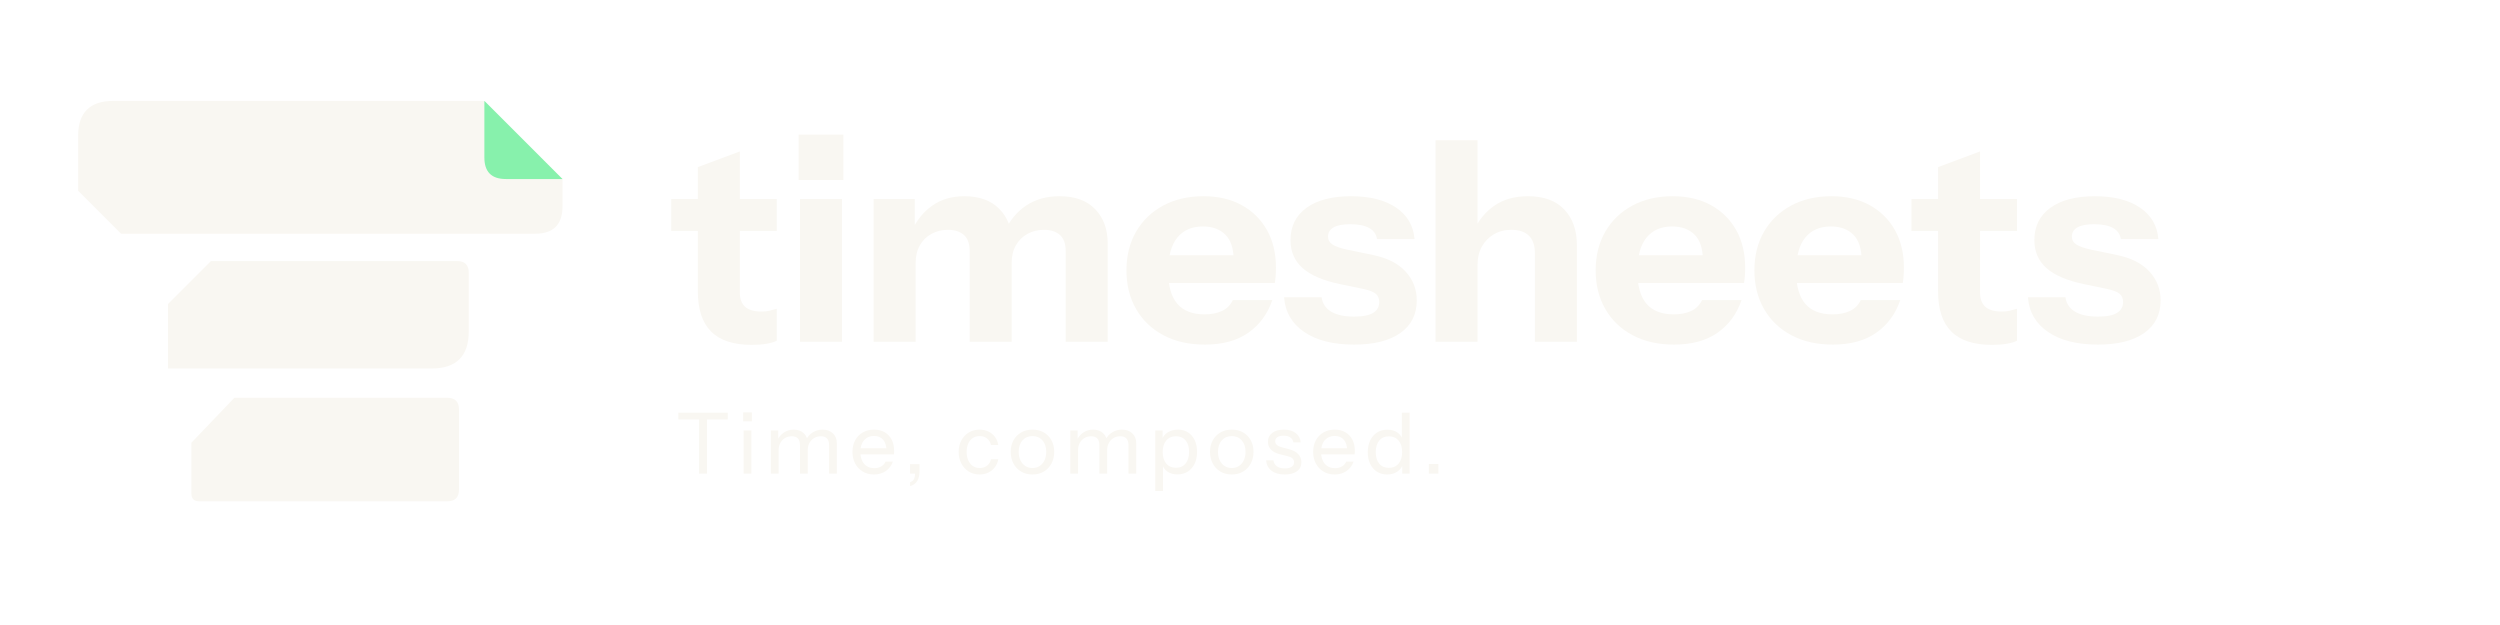
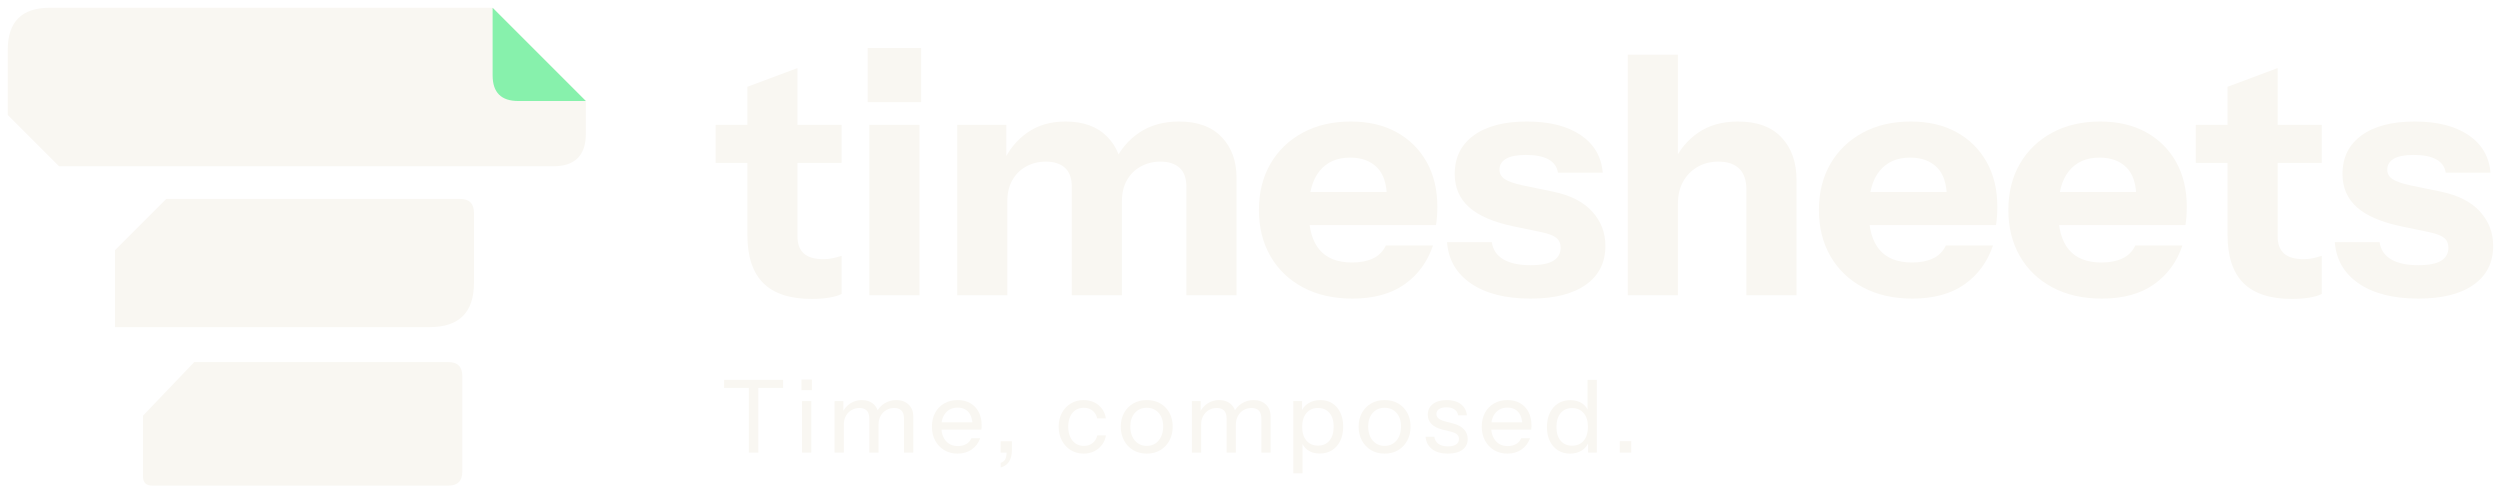
- <svg xmlns="http://www.w3.org/2000/svg" width="1536" height="384" viewBox="0 0 1536 384" role="img" aria-labelledby="title">
-   <g transform="translate(48 62) scale(0.6)" fill="#F9F7F2">
-     <path d="M36 0H416L496 80V108Q496 136 468 136H44L0 92V36Q0 0 36 0Z" />
-     <path d="M136 164H388Q400 164 400 176V236Q400 274 362 274H92V208Z" />
-     <path d="M160 304H378Q390 304 390 316V398Q390 410 378 410H124Q116 410 116 402V350Z" />
-     <path d="M416 0L496 80H438Q416 80 416 58Z" fill="#87F1AC" />
-   </g>
-   <g fill="#F9F7F2" aria-label="timesheets" transform="translate(410 210) scale(0.172 -0.172)">
-     <path transform="translate(0 0)" d="M302 -11Q204 -11 156.5 36.5Q109 84 109 181V624L259 680V176Q259 142 278.0 125.0Q297 108 337 108Q352 108 365.0 111.0Q378 114 391 118V4Q378 -3 354.5 -7.0Q331 -11 302 -11ZM14 396V510H391V396Z" />
-     <path transform="translate(414.0233 0)" d="M60 0V510H210V0ZM55 578V740H215V578Z" />
-     <path transform="translate(677.0465 0)" d="M60 0V510H207V390H210V0ZM403 0V324Q403 363 382.5 381.5Q362 400 325 400Q293 400 266.5 385.5Q240 371 225.0 344.5Q210 318 210 282L197 397Q222 453 269.5 486.5Q317 520 384 520Q464 520 508.5 475.0Q553 430 553 362V0ZM746 0V324Q746 363 725.5 381.5Q705 400 668 400Q636 400 609.5 385.5Q583 371 568.0 344.5Q553 318 553 282L530 397Q555 453 604.5 486.5Q654 520 724 520Q807 520 851.5 473.5Q896 427 896 352V0Z" />
-     <path transform="translate(1620.07 0)" d="M300 -10Q215 -10 152.0 23.5Q89 57 54.5 117.0Q20 177 20 255Q20 334 54.5 393.5Q89 453 151.0 486.5Q213 520 295 520Q374 520 432.0 488.0Q490 456 522.0 399.0Q554 342 554 265Q554 249 553.0 235.5Q552 222 550 210H108V309H429L403 291Q403 353 373.5 382.5Q344 412 293 412Q234 412 201.5 372.0Q169 332 169 252Q169 174 201.5 136.0Q234 98 299 98Q335 98 361.0 110.0Q387 122 400 149H541Q516 75 455.5 32.5Q395 -10 300 -10Z" />
-     <path transform="translate(2187.093 0)" d="M266 -10Q154 -10 88.0 35.0Q22 80 16 159H150Q155 125 184.5 107.5Q214 90 266 90Q313 90 334.5 103.5Q356 117 356 142Q356 161 343.5 171.5Q331 182 298 189L216 206Q125 225 82.0 263.5Q39 302 39 363Q39 437 96.0 478.5Q153 520 255 520Q356 520 416.0 479.5Q476 439 482 367H348Q344 393 320.0 406.5Q296 420 252 420Q212 420 192.5 408.5Q173 397 173 376Q173 358 189.0 347.5Q205 337 242 329L334 310Q411 294 450.5 250.5Q490 207 490 148Q490 73 431.5 31.5Q373 -10 266 -10Z" />
-     <path transform="translate(2684.116 0)" d="M60 0V720H210V0ZM415 0V316Q415 358 393.5 379.0Q372 400 331 400Q296 400 268.5 384.0Q241 368 225.5 340.0Q210 312 210 274L197 397Q222 453 270.5 486.5Q319 520 390 520Q475 520 520.0 472.5Q565 425 565 345V0Z" />
-     <path transform="translate(3296.14 0)" d="M300 -10Q215 -10 152.0 23.5Q89 57 54.5 117.0Q20 177 20 255Q20 334 54.5 393.5Q89 453 151.0 486.5Q213 520 295 520Q374 520 432.0 488.0Q490 456 522.0 399.0Q554 342 554 265Q554 249 553.0 235.5Q552 222 550 210H108V309H429L403 291Q403 353 373.5 382.5Q344 412 293 412Q234 412 201.5 372.0Q169 332 169 252Q169 174 201.5 136.0Q234 98 299 98Q335 98 361.0 110.0Q387 122 400 149H541Q516 75 455.5 32.5Q395 -10 300 -10Z" />
-     <path transform="translate(3863.163 0)" d="M300 -10Q215 -10 152.0 23.5Q89 57 54.5 117.0Q20 177 20 255Q20 334 54.5 393.5Q89 453 151.0 486.5Q213 520 295 520Q374 520 432.0 488.0Q490 456 522.0 399.0Q554 342 554 265Q554 249 553.0 235.5Q552 222 550 210H108V309H429L403 291Q403 353 373.5 382.5Q344 412 293 412Q234 412 201.5 372.0Q169 332 169 252Q169 174 201.5 136.0Q234 98 299 98Q335 98 361.0 110.0Q387 122 400 149H541Q516 75 455.5 32.5Q395 -10 300 -10Z" />
-     <path transform="translate(4430.186 0)" d="M302 -11Q204 -11 156.5 36.5Q109 84 109 181V624L259 680V176Q259 142 278.0 125.0Q297 108 337 108Q352 108 365.0 111.0Q378 114 391 118V4Q378 -3 354.5 -7.0Q331 -11 302 -11ZM14 396V510H391V396Z" />
-     <path transform="translate(4844.209 0)" d="M266 -10Q154 -10 88.0 35.0Q22 80 16 159H150Q155 125 184.5 107.5Q214 90 266 90Q313 90 334.5 103.5Q356 117 356 142Q356 161 343.5 171.5Q331 182 298 189L216 206Q125 225 82.0 263.5Q39 302 39 363Q39 437 96.0 478.5Q153 520 255 520Q356 520 416.0 479.5Q476 439 482 367H348Q344 393 320.0 406.5Q296 420 252 420Q212 420 192.5 408.5Q173 397 173 376Q173 358 189.0 347.5Q205 337 242 329L334 310Q411 294 450.5 250.5Q490 207 490 148Q490 73 431.5 31.5Q373 -10 266 -10Z" />
-   </g>
-   <g fill="#F9F7F2" aria-label="Time, composed." transform="translate(415 291) scale(0.052 -0.052)">
-     <path transform="translate(0 0)" d="M279 0V640.332H34V720H618.001V640.332H373.001V0Z" />
-     <path transform="translate(728.9231 0)" d="M76.666 0V510H168.334V0ZM70.833 617.999V723.334H174.168V617.999Z" />
-     <path transform="translate(1050.846 0)" d="M76.666 0V510H163.668V390H168.334V0ZM420.5 0V335.666Q420.5 390.499 395.416 416.082Q370.333 441.666 323.333 441.666Q279.667 441.666 244.417 420.916Q209.167 400.166 188.751 363.25Q168.334 326.333 168.334 277L155.334 397Q181.168 453.833 232.418 486.917Q283.667 520 345.668 520Q420.668 520 466.418 476.25Q512.168 432.5 512.168 359.5V0ZM764.333 0V335.666Q764.333 390.499 739.25 416.082Q714.166 441.666 667.167 441.666Q623.5 441.666 588.251 420.916Q553.001 400.166 532.584 363.25Q512.168 326.333 512.168 277L491.668 397Q517.501 453.833 570.751 486.917Q624.001 520 687.334 520Q762.834 520 809.418 476Q856.001 432 856.001 357.833V0Z" />
-     <path transform="translate(2054.769 0)" d="M290.834 -10Q215.833 -10 158.667 24.333Q101.5 58.667 69.083 118.667Q36.666 178.667 36.666 256.667Q36.666 334.833 68.666 394.333Q100.666 453.833 158.5 486.917Q216.333 520 291.667 520Q364 520 417.417 488.833Q470.834 457.667 499.917 401.5Q529.001 345.333 529.001 269.167Q529.001 258.166 528.417 248.416Q527.834 238.666 525.834 227.5H101.333V299.834H464.832L438.832 266.001Q438.832 353 400.166 399.166Q361.5 445.333 291.333 445.333Q218.167 445.333 174.001 394.916Q129.834 344.5 129.834 257Q129.834 168.167 174.001 116.417Q218.167 64.667 294 64.667Q340.833 64.667 376 84.584Q411.166 104.5 427.499 142.333H514.334Q489.334 71.667 430.501 30.833Q371.667 -10 290.834 -10Z" />
-     <path transform="translate(2697.692 0)" d="M74.5 -148V-101.667Q106.5 -90.166 119.667 -66.083Q132.833 -42 132.833 5.167L168.834 0H74.166V112.501H185.834V25.501Q185.834 -41 159.667 -85.5Q133.5 -130 74.5 -148Z" />
-     <path transform="translate(3309.539 0)" d="M283.5 -10Q211.833 -10 156.25 24.417Q100.666 58.833 68.666 119.25Q36.666 179.667 36.666 256.667Q36.666 333.667 68.666 392.833Q100.666 452 156.25 486.0Q211.833 520 282.667 520Q341.334 520 388.167 497.583Q435.001 475.167 465.334 434.25Q495.668 393.333 504.001 338.666H418.166Q408 385.666 373.25 414.666Q338.5 443.666 284.667 443.666Q237.834 443.666 203.417 420.666Q169.001 397.666 150.001 355.499Q131.001 313.333 131.001 256.667Q131.001 200 150.001 157Q169.001 114.001 203.834 90.168Q238.667 66.334 285.5 66.334Q337.667 66.334 373.25 94.917Q408.833 123.501 419 170.5H504.834Q495.668 116.667 464.501 75.75Q433.334 34.833 386.917 12.417Q340.5 -10 283.5 -10Z" />
-     <path transform="translate(3924.461 0)" d="M293.667 -10Q217.167 -10 159.083 24.75Q101 59.5 68.833 120Q36.666 180.5 36.666 257Q36.666 334.333 69.25 393.333Q101.833 452.333 159.5 486.167Q217.167 520 293.667 520Q371.167 520 428.834 486.167Q486.501 452.333 518.584 393.333Q550.667 334.333 550.667 257Q550.667 180.5 518.501 120Q486.334 59.5 428.667 24.75Q371 -10 293.667 -10ZM293.667 66.334Q342.833 66.334 379.25 90.584Q415.666 114.834 435.999 157.917Q456.333 201 456.333 258Q456.333 342.833 411.5 393.249Q366.666 443.666 293.667 443.666Q221.501 443.666 176.251 393.166Q131.001 342.666 131.001 258Q131.001 201 151.334 157.917Q171.668 114.834 208.501 90.584Q245.334 66.334 293.667 66.334Z" />
-     <path transform="translate(4588.385 0)" d="M76.666 0V510H163.668V390H168.334V0ZM420.5 0V335.666Q420.5 390.499 395.416 416.082Q370.333 441.666 323.333 441.666Q279.667 441.666 244.417 420.916Q209.167 400.166 188.751 363.25Q168.334 326.333 168.334 277L155.334 397Q181.168 453.833 232.418 486.917Q283.667 520 345.668 520Q420.668 520 466.418 476.25Q512.168 432.5 512.168 359.5V0ZM764.333 0V335.666Q764.333 390.499 739.25 416.082Q714.166 441.666 667.167 441.666Q623.5 441.666 588.251 420.916Q553.001 400.166 532.584 363.25Q512.168 326.333 512.168 277L491.668 397Q517.501 453.833 570.751 486.917Q624.001 520 687.334 520Q762.834 520 809.418 476Q856.001 432 856.001 357.833V0Z" />
-     <path transform="translate(5592.308 0)" d="M338.501 -9.167Q266.334 -9.167 218.168 25.667Q170.001 60.5 153.668 123.667L168.334 125.5V-205H76.666V510H163.668V392L153.001 394.833Q170.668 453.333 223.001 486.667Q275.334 520 345.667 520Q413.834 520 464.334 487.083Q514.834 454.167 542.751 395.167Q570.667 336.167 570.667 257Q570.667 176.833 541.667 116.833Q512.667 56.833 460.667 23.833Q408.667 -9.167 338.501 -9.167ZM321.5 69.168Q393.666 69.168 435 119.251Q476.333 169.334 476.333 256.833Q476.333 343.5 434.916 392.583Q393.5 441.666 321.167 441.666Q249.167 441.666 206.918 391.666Q164.668 341.666 164.668 254.167Q164.668 168.334 206.918 118.751Q249.167 69.168 321.5 69.168Z" />
-     <path transform="translate(6279.231 0)" d="M293.667 -10Q217.167 -10 159.083 24.75Q101 59.5 68.833 120Q36.666 180.5 36.666 257Q36.666 334.333 69.25 393.333Q101.833 452.333 159.5 486.167Q217.167 520 293.667 520Q371.167 520 428.834 486.167Q486.501 452.333 518.584 393.333Q550.667 334.333 550.667 257Q550.667 180.5 518.501 120Q486.334 59.5 428.667 24.75Q371 -10 293.667 -10ZM293.667 66.334Q342.833 66.334 379.25 90.584Q415.666 114.834 435.999 157.917Q456.333 201 456.333 258Q456.333 342.833 411.5 393.249Q366.666 443.666 293.667 443.666Q221.501 443.666 176.251 393.166Q131.001 342.666 131.001 258Q131.001 201 151.334 157.917Q171.668 114.834 208.501 90.584Q245.334 66.334 293.667 66.334Z" />
-     <path transform="translate(6943.154 0)" d="M255.167 -10Q158.167 -10 100.5 33.75Q42.833 77.5 35.166 157.333H121.667Q128.334 110.834 163.251 86.251Q198.167 61.667 256.834 61.667Q308.833 61.667 337.417 80.584Q366 99.5 366 134.5Q366 159.333 349.75 177.333Q333.5 195.333 285.5 207.333L203.5 227.666Q130 245.833 93.666 283.5Q57.333 321.166 57.333 374.666Q57.333 442 107.666 481Q158 520 245 520Q331.001 520 384.334 479.917Q437.668 439.833 444.501 368.667H358Q351.5 407.166 321.667 427.749Q291.833 448.333 242 448.333Q194.5 448.333 168.751 430.999Q143.001 413.666 143.001 381.833Q143.001 357.167 161.917 339.584Q180.834 322 225.334 309.834L307.334 288.334Q379.334 269.834 415.918 230.084Q452.501 190.334 452.501 134.667Q452.501 66.333 400.251 28.167Q348.001 -10 255.167 -10Z" />
-     <path transform="translate(7498.077 0)" d="M290.834 -10Q215.833 -10 158.667 24.333Q101.5 58.667 69.083 118.667Q36.666 178.667 36.666 256.667Q36.666 334.833 68.666 394.333Q100.666 453.833 158.5 486.917Q216.333 520 291.667 520Q364 520 417.417 488.833Q470.834 457.667 499.917 401.5Q529.001 345.333 529.001 269.167Q529.001 258.166 528.417 248.416Q527.834 238.666 525.834 227.5H101.333V299.834H464.832L438.832 266.001Q438.832 353 400.166 399.166Q361.5 445.333 291.333 445.333Q218.167 445.333 174.001 394.916Q129.834 344.5 129.834 257Q129.834 168.167 174.001 116.417Q218.167 64.667 294 64.667Q340.833 64.667 376 84.584Q411.166 104.5 427.499 142.333H514.334Q489.334 71.667 430.501 30.833Q371.667 -10 290.834 -10Z" />
-     <path transform="translate(8141 0)" d="M445.999 0V118L455.999 115.167Q438.5 57.667 388.166 23.833Q337.833 -10 268 -10Q198.833 -10 147.333 22.917Q95.833 55.833 67.416 114.833Q39 173.833 39 253Q39 333.167 68 393.167Q97 453.167 149.083 486.167Q201.166 519.167 271.166 519.167Q343.333 519.167 391.75 484.333Q440.166 449.5 456.499 386.333L441.333 384.5V720H533.001V0ZM288.5 68.334Q361.5 68.334 403.25 118.334Q444.999 168.334 444.999 255.833Q444.999 341.666 402.75 391.249Q360.5 440.832 288.167 440.832Q216.167 440.832 174.751 391.166Q133.334 341.5 133.334 253.167Q133.334 166.5 174.751 117.417Q216.167 68.334 288.5 68.334Z" />
-     <path transform="translate(8827.923 0)" d="M73.333 0V113.335H186.668V0Z" />
+ <svg xmlns="http://www.w3.org/2000/svg" width="1287" height="254" viewBox="0 0 1287 254" role="img" aria-labelledby="title">
+   <g transform="translate(-44 -58)">
+     <g class="ink" transform="translate(48 62) scale(0.6)" fill="#F9F7F2">
+       <path d="M36 0H416L496 80V108Q496 136 468 136H44L0 92V36Q0 0 36 0Z" />
+       <path d="M136 164H388Q400 164 400 176V236Q400 274 362 274H92V208Z" />
+       <path d="M160 304H378Q390 304 390 316V398Q390 410 378 410H124Q116 410 116 402V350Z" />
+       <path class="fold" d="M416 0L496 80H438Q416 80 416 58Z" fill="#87F1AC" />
+     </g>
+     <g class="ink" fill="#F9F7F2" aria-label="timesheets" transform="translate(410 210) scale(0.172 -0.172)">
+       <path transform="translate(0 0)" d="M302 -11Q204 -11 156.5 36.5Q109 84 109 181V624L259 680V176Q259 142 278.0 125.0Q297 108 337 108Q352 108 365.0 111.0Q378 114 391 118V4Q378 -3 354.5 -7.0Q331 -11 302 -11ZM14 396V510H391V396Z" />
+       <path transform="translate(414.0233 0)" d="M60 0V510H210V0ZM55 578V740H215V578Z" />
+       <path transform="translate(677.0465 0)" d="M60 0V510H207V390H210V0ZM403 0V324Q403 363 382.5 381.5Q362 400 325 400Q293 400 266.5 385.5Q240 371 225.0 344.5Q210 318 210 282L197 397Q222 453 269.5 486.5Q317 520 384 520Q464 520 508.5 475.0Q553 430 553 362V0ZM746 0V324Q746 363 725.5 381.5Q705 400 668 400Q636 400 609.5 385.5Q583 371 568.0 344.5Q553 318 553 282L530 397Q555 453 604.5 486.5Q654 520 724 520Q807 520 851.5 473.5Q896 427 896 352V0Z" />
+       <path transform="translate(1620.07 0)" d="M300 -10Q215 -10 152.0 23.5Q89 57 54.5 117.0Q20 177 20 255Q20 334 54.5 393.5Q89 453 151.0 486.5Q213 520 295 520Q374 520 432.0 488.0Q490 456 522.0 399.0Q554 342 554 265Q554 249 553.0 235.5Q552 222 550 210H108V309H429L403 291Q403 353 373.5 382.5Q344 412 293 412Q234 412 201.5 372.0Q169 332 169 252Q169 174 201.5 136.0Q234 98 299 98Q335 98 361.0 110.0Q387 122 400 149H541Q516 75 455.5 32.5Q395 -10 300 -10Z" />
+       <path transform="translate(2187.093 0)" d="M266 -10Q154 -10 88.0 35.0Q22 80 16 159H150Q155 125 184.5 107.5Q214 90 266 90Q313 90 334.5 103.5Q356 117 356 142Q356 161 343.5 171.5Q331 182 298 189L216 206Q125 225 82.0 263.5Q39 302 39 363Q39 437 96.0 478.5Q153 520 255 520Q356 520 416.0 479.5Q476 439 482 367H348Q344 393 320.0 406.5Q296 420 252 420Q212 420 192.5 408.5Q173 397 173 376Q173 358 189.0 347.5Q205 337 242 329L334 310Q411 294 450.5 250.5Q490 207 490 148Q490 73 431.5 31.5Q373 -10 266 -10Z" />
+       <path transform="translate(2684.116 0)" d="M60 0V720H210V0ZM415 0V316Q415 358 393.5 379.0Q372 400 331 400Q296 400 268.5 384.0Q241 368 225.5 340.0Q210 312 210 274L197 397Q222 453 270.5 486.5Q319 520 390 520Q475 520 520.0 472.5Q565 425 565 345V0Z" />
+       <path transform="translate(3296.14 0)" d="M300 -10Q215 -10 152.0 23.5Q89 57 54.5 117.0Q20 177 20 255Q20 334 54.5 393.5Q89 453 151.0 486.5Q213 520 295 520Q374 520 432.0 488.0Q490 456 522.0 399.0Q554 342 554 265Q554 249 553.0 235.5Q552 222 550 210H108V309H429L403 291Q403 353 373.5 382.5Q344 412 293 412Q234 412 201.5 372.0Q169 332 169 252Q169 174 201.5 136.0Q234 98 299 98Q335 98 361.0 110.0Q387 122 400 149H541Q516 75 455.5 32.5Q395 -10 300 -10Z" />
+       <path transform="translate(3863.163 0)" d="M300 -10Q215 -10 152.0 23.5Q89 57 54.5 117.0Q20 177 20 255Q20 334 54.5 393.5Q89 453 151.0 486.5Q213 520 295 520Q374 520 432.0 488.0Q490 456 522.0 399.0Q554 342 554 265Q554 249 553.0 235.5Q552 222 550 210H108V309H429L403 291Q403 353 373.5 382.5Q344 412 293 412Q234 412 201.5 372.0Q169 332 169 252Q169 174 201.5 136.0Q234 98 299 98Q335 98 361.0 110.0Q387 122 400 149H541Q516 75 455.5 32.5Q395 -10 300 -10Z" />
+       <path transform="translate(4430.186 0)" d="M302 -11Q204 -11 156.5 36.5Q109 84 109 181V624L259 680V176Q259 142 278.0 125.0Q297 108 337 108Q352 108 365.0 111.0Q378 114 391 118V4Q378 -3 354.5 -7.0Q331 -11 302 -11ZM14 396V510H391V396Z" />
+       <path transform="translate(4844.209 0)" d="M266 -10Q154 -10 88.0 35.0Q22 80 16 159H150Q155 125 184.5 107.5Q214 90 266 90Q313 90 334.5 103.5Q356 117 356 142Q356 161 343.5 171.5Q331 182 298 189L216 206Q125 225 82.0 263.5Q39 302 39 363Q39 437 96.0 478.5Q153 520 255 520Q356 520 416.0 479.5Q476 439 482 367H348Q344 393 320.0 406.5Q296 420 252 420Q212 420 192.5 408.5Q173 397 173 376Q173 358 189.0 347.5Q205 337 242 329L334 310Q411 294 450.5 250.5Q490 207 490 148Q490 73 431.5 31.5Q373 -10 266 -10Z" />
+     </g>
+     <g class="ink" fill="#F9F7F2" aria-label="Time, composed." transform="translate(415 291) scale(0.052 -0.052)">
+       <path transform="translate(0 0)" d="M279 0V640.332H34V720H618.001V640.332H373.001V0Z" />
+       <path transform="translate(728.9231 0)" d="M76.666 0V510H168.334V0ZM70.833 617.999V723.334H174.168V617.999Z" />
+       <path transform="translate(1050.846 0)" d="M76.666 0V510H163.668V390H168.334V0ZM420.5 0V335.666Q420.5 390.499 395.416 416.082Q370.333 441.666 323.333 441.666Q279.667 441.666 244.417 420.916Q209.167 400.166 188.751 363.25Q168.334 326.333 168.334 277L155.334 397Q181.168 453.833 232.418 486.917Q283.667 520 345.668 520Q420.668 520 466.418 476.25Q512.168 432.5 512.168 359.5V0ZM764.333 0V335.666Q764.333 390.499 739.25 416.082Q714.166 441.666 667.167 441.666Q623.5 441.666 588.251 420.916Q553.001 400.166 532.584 363.25Q512.168 326.333 512.168 277L491.668 397Q517.501 453.833 570.751 486.917Q624.001 520 687.334 520Q762.834 520 809.418 476Q856.001 432 856.001 357.833V0Z" />
+       <path transform="translate(2054.769 0)" d="M290.834 -10Q215.833 -10 158.667 24.333Q101.5 58.667 69.083 118.667Q36.666 178.667 36.666 256.667Q36.666 334.833 68.666 394.333Q100.666 453.833 158.5 486.917Q216.333 520 291.667 520Q364 520 417.417 488.833Q470.834 457.667 499.917 401.5Q529.001 345.333 529.001 269.167Q529.001 258.166 528.417 248.416Q527.834 238.666 525.834 227.5H101.333V299.834H464.832L438.832 266.001Q438.832 353 400.166 399.166Q361.5 445.333 291.333 445.333Q218.167 445.333 174.001 394.916Q129.834 344.5 129.834 257Q129.834 168.167 174.001 116.417Q218.167 64.667 294 64.667Q340.833 64.667 376 84.584Q411.166 104.5 427.499 142.333H514.334Q489.334 71.667 430.501 30.833Q371.667 -10 290.834 -10Z" />
+       <path transform="translate(2697.692 0)" d="M74.5 -148V-101.667Q106.5 -90.166 119.667 -66.083Q132.833 -42 132.833 5.167L168.834 0H74.166V112.501H185.834V25.501Q185.834 -41 159.667 -85.5Q133.5 -130 74.5 -148Z" />
+       <path transform="translate(3309.539 0)" d="M283.5 -10Q211.833 -10 156.25 24.417Q100.666 58.833 68.666 119.25Q36.666 179.667 36.666 256.667Q36.666 333.667 68.666 392.833Q100.666 452 156.25 486.0Q211.833 520 282.667 520Q341.334 520 388.167 497.583Q435.001 475.167 465.334 434.25Q495.668 393.333 504.001 338.666H418.166Q408 385.666 373.25 414.666Q338.5 443.666 284.667 443.666Q237.834 443.666 203.417 420.666Q169.001 397.666 150.001 355.499Q131.001 313.333 131.001 256.667Q131.001 200 150.001 157Q169.001 114.001 203.834 90.168Q238.667 66.334 285.5 66.334Q337.667 66.334 373.25 94.917Q408.833 123.501 419 170.5H504.834Q495.668 116.667 464.501 75.75Q433.334 34.833 386.917 12.417Q340.5 -10 283.5 -10Z" />
+       <path transform="translate(3924.461 0)" d="M293.667 -10Q217.167 -10 159.083 24.75Q101 59.5 68.833 120Q36.666 180.5 36.666 257Q36.666 334.333 69.25 393.333Q101.833 452.333 159.5 486.167Q217.167 520 293.667 520Q371.167 520 428.834 486.167Q486.501 452.333 518.584 393.333Q550.667 334.333 550.667 257Q550.667 180.5 518.501 120Q486.334 59.5 428.667 24.75Q371 -10 293.667 -10ZM293.667 66.334Q342.833 66.334 379.25 90.584Q415.666 114.834 435.999 157.917Q456.333 201 456.333 258Q456.333 342.833 411.5 393.249Q366.666 443.666 293.667 443.666Q221.501 443.666 176.251 393.166Q131.001 342.666 131.001 258Q131.001 201 151.334 157.917Q171.668 114.834 208.501 90.584Q245.334 66.334 293.667 66.334Z" />
+       <path transform="translate(4588.385 0)" d="M76.666 0V510H163.668V390H168.334V0ZM420.5 0V335.666Q420.5 390.499 395.416 416.082Q370.333 441.666 323.333 441.666Q279.667 441.666 244.417 420.916Q209.167 400.166 188.751 363.25Q168.334 326.333 168.334 277L155.334 397Q181.168 453.833 232.418 486.917Q283.667 520 345.668 520Q420.668 520 466.418 476.25Q512.168 432.5 512.168 359.5V0ZM764.333 0V335.666Q764.333 390.499 739.25 416.082Q714.166 441.666 667.167 441.666Q623.5 441.666 588.251 420.916Q553.001 400.166 532.584 363.25Q512.168 326.333 512.168 277L491.668 397Q517.501 453.833 570.751 486.917Q624.001 520 687.334 520Q762.834 520 809.418 476Q856.001 432 856.001 357.833V0Z" />
+       <path transform="translate(5592.308 0)" d="M338.501 -9.167Q266.334 -9.167 218.168 25.667Q170.001 60.5 153.668 123.667L168.334 125.5V-205H76.666V510H163.668V392L153.001 394.833Q170.668 453.333 223.001 486.667Q275.334 520 345.667 520Q413.834 520 464.334 487.083Q514.834 454.167 542.751 395.167Q570.667 336.167 570.667 257Q570.667 176.833 541.667 116.833Q512.667 56.833 460.667 23.833Q408.667 -9.167 338.501 -9.167ZM321.5 69.168Q393.666 69.168 435 119.251Q476.333 169.334 476.333 256.833Q476.333 343.5 434.916 392.583Q393.5 441.666 321.167 441.666Q249.167 441.666 206.918 391.666Q164.668 341.666 164.668 254.167Q164.668 168.334 206.918 118.751Q249.167 69.168 321.5 69.168Z" />
+       <path transform="translate(6279.231 0)" d="M293.667 -10Q217.167 -10 159.083 24.75Q101 59.5 68.833 120Q36.666 180.5 36.666 257Q36.666 334.333 69.25 393.333Q101.833 452.333 159.5 486.167Q217.167 520 293.667 520Q371.167 520 428.834 486.167Q486.501 452.333 518.584 393.333Q550.667 334.333 550.667 257Q550.667 180.5 518.501 120Q486.334 59.5 428.667 24.75Q371 -10 293.667 -10ZM293.667 66.334Q342.833 66.334 379.25 90.584Q415.666 114.834 435.999 157.917Q456.333 201 456.333 258Q456.333 342.833 411.5 393.249Q366.666 443.666 293.667 443.666Q221.501 443.666 176.251 393.166Q131.001 342.666 131.001 258Q131.001 201 151.334 157.917Q171.668 114.834 208.501 90.584Q245.334 66.334 293.667 66.334Z" />
+       <path transform="translate(6943.154 0)" d="M255.167 -10Q158.167 -10 100.5 33.75Q42.833 77.5 35.166 157.333H121.667Q128.334 110.834 163.251 86.251Q198.167 61.667 256.834 61.667Q308.833 61.667 337.417 80.584Q366 99.5 366 134.5Q366 159.333 349.75 177.333Q333.5 195.333 285.5 207.333L203.5 227.666Q130 245.833 93.666 283.5Q57.333 321.166 57.333 374.666Q57.333 442 107.666 481Q158 520 245 520Q331.001 520 384.334 479.917Q437.668 439.833 444.501 368.667H358Q351.5 407.166 321.667 427.749Q291.833 448.333 242 448.333Q194.5 448.333 168.751 430.999Q143.001 413.666 143.001 381.833Q143.001 357.167 161.917 339.584Q180.834 322 225.334 309.834L307.334 288.334Q379.334 269.834 415.918 230.084Q452.501 190.334 452.501 134.667Q452.501 66.333 400.251 28.167Q348.001 -10 255.167 -10Z" />
+       <path transform="translate(7498.077 0)" d="M290.834 -10Q215.833 -10 158.667 24.333Q101.5 58.667 69.083 118.667Q36.666 178.667 36.666 256.667Q36.666 334.833 68.666 394.333Q100.666 453.833 158.5 486.917Q216.333 520 291.667 520Q364 520 417.417 488.833Q470.834 457.667 499.917 401.5Q529.001 345.333 529.001 269.167Q529.001 258.166 528.417 248.416Q527.834 238.666 525.834 227.5H101.333V299.834H464.832L438.832 266.001Q438.832 353 400.166 399.166Q361.5 445.333 291.333 445.333Q218.167 445.333 174.001 394.916Q129.834 344.5 129.834 257Q129.834 168.167 174.001 116.417Q218.167 64.667 294 64.667Q340.833 64.667 376 84.584Q411.166 104.5 427.499 142.333H514.334Q489.334 71.667 430.501 30.833Q371.667 -10 290.834 -10Z" />
+       <path transform="translate(8141 0)" d="M445.999 0V118L455.999 115.167Q438.5 57.667 388.166 23.833Q337.833 -10 268 -10Q198.833 -10 147.333 22.917Q95.833 55.833 67.416 114.833Q39 173.833 39 253Q39 333.167 68 393.167Q97 453.167 149.083 486.167Q201.166 519.167 271.166 519.167Q343.333 519.167 391.75 484.333Q440.166 449.5 456.499 386.333L441.333 384.5V720H533.001V0ZM288.5 68.334Q361.5 68.334 403.25 118.334Q444.999 168.334 444.999 255.833Q444.999 341.666 402.75 391.249Q360.5 440.832 288.167 440.832Q216.167 440.832 174.751 391.166Q133.334 341.5 133.334 253.167Q133.334 166.5 174.751 117.417Q216.167 68.334 288.5 68.334Z" />
+       <path transform="translate(8827.923 0)" d="M73.333 0V113.335H186.668V0Z" />
+     </g>
  </g>
</svg>
